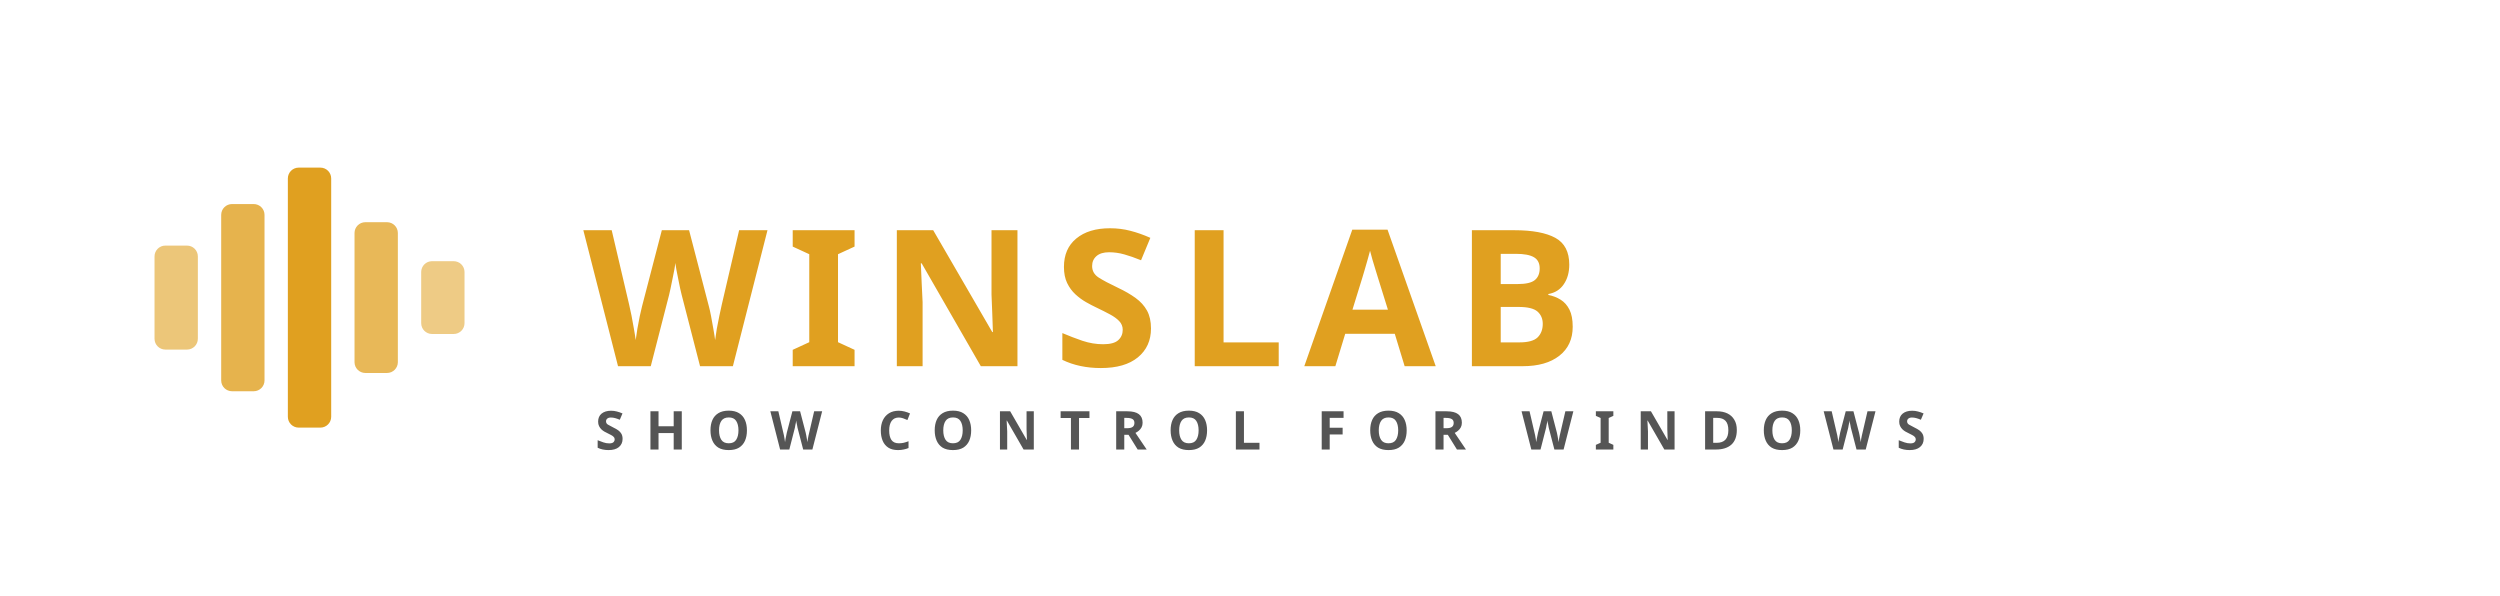
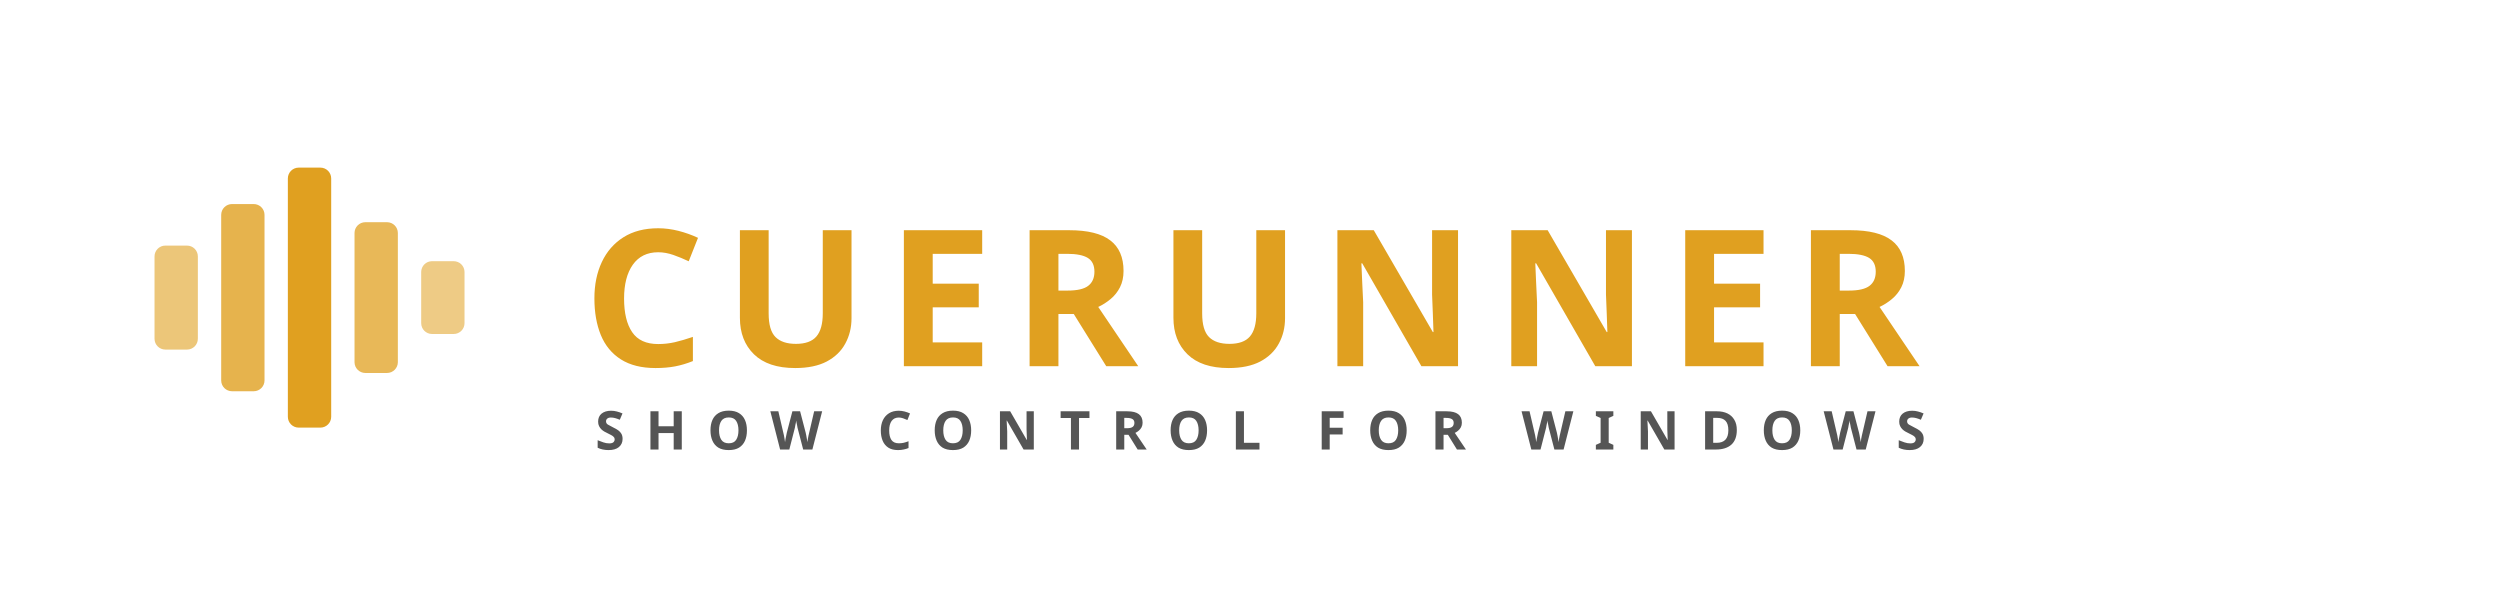
<svg xmlns="http://www.w3.org/2000/svg" width="420" height="100" viewBox="0 0 420 100">
  <rect x="25.96" y="41.26" width="7.28" height="17.47" rx="1.82" fill="#e0a020" opacity="0.6" />
  <rect x="37.16" y="34.28" width="7.28" height="31.45" rx="1.82" fill="#e0a020" opacity="0.8" />
  <rect x="48.36" y="28.16" width="7.28" height="43.68" rx="1.82" fill="#e0a020" opacity="1" />
  <rect x="59.56" y="37.33" width="7.28" height="25.33" rx="1.82" fill="#e0a020" opacity="0.75" />
  <rect x="70.76" y="43.88" width="7.28" height="12.23" rx="1.82" fill="#e0a020" opacity="0.55" />
-   <text x="98" y="61.52" font-family="'Segoe UI', -apple-system, BlinkMacSystemFont, sans-serif" font-size="32" font-weight="700" fill="#e0a020" letter-spacing="3.2" text-anchor="start">WINSLAB</text>
+   <text x="98" y="61.52" font-family="'Segoe UI', -apple-system, BlinkMacSystemFont, sans-serif" font-size="32" font-weight="700" fill="#e0a020" letter-spacing="3.2" text-anchor="start">CUERUNNER</text>
  <text x="100" y="75.52" font-family="'Segoe UI', -apple-system, BlinkMacSystemFont, sans-serif" font-size="9" font-weight="600" fill="#555555" letter-spacing="3.5" text-anchor="start">SHOW CONTROL FOR WINDOWS</text>
</svg>
